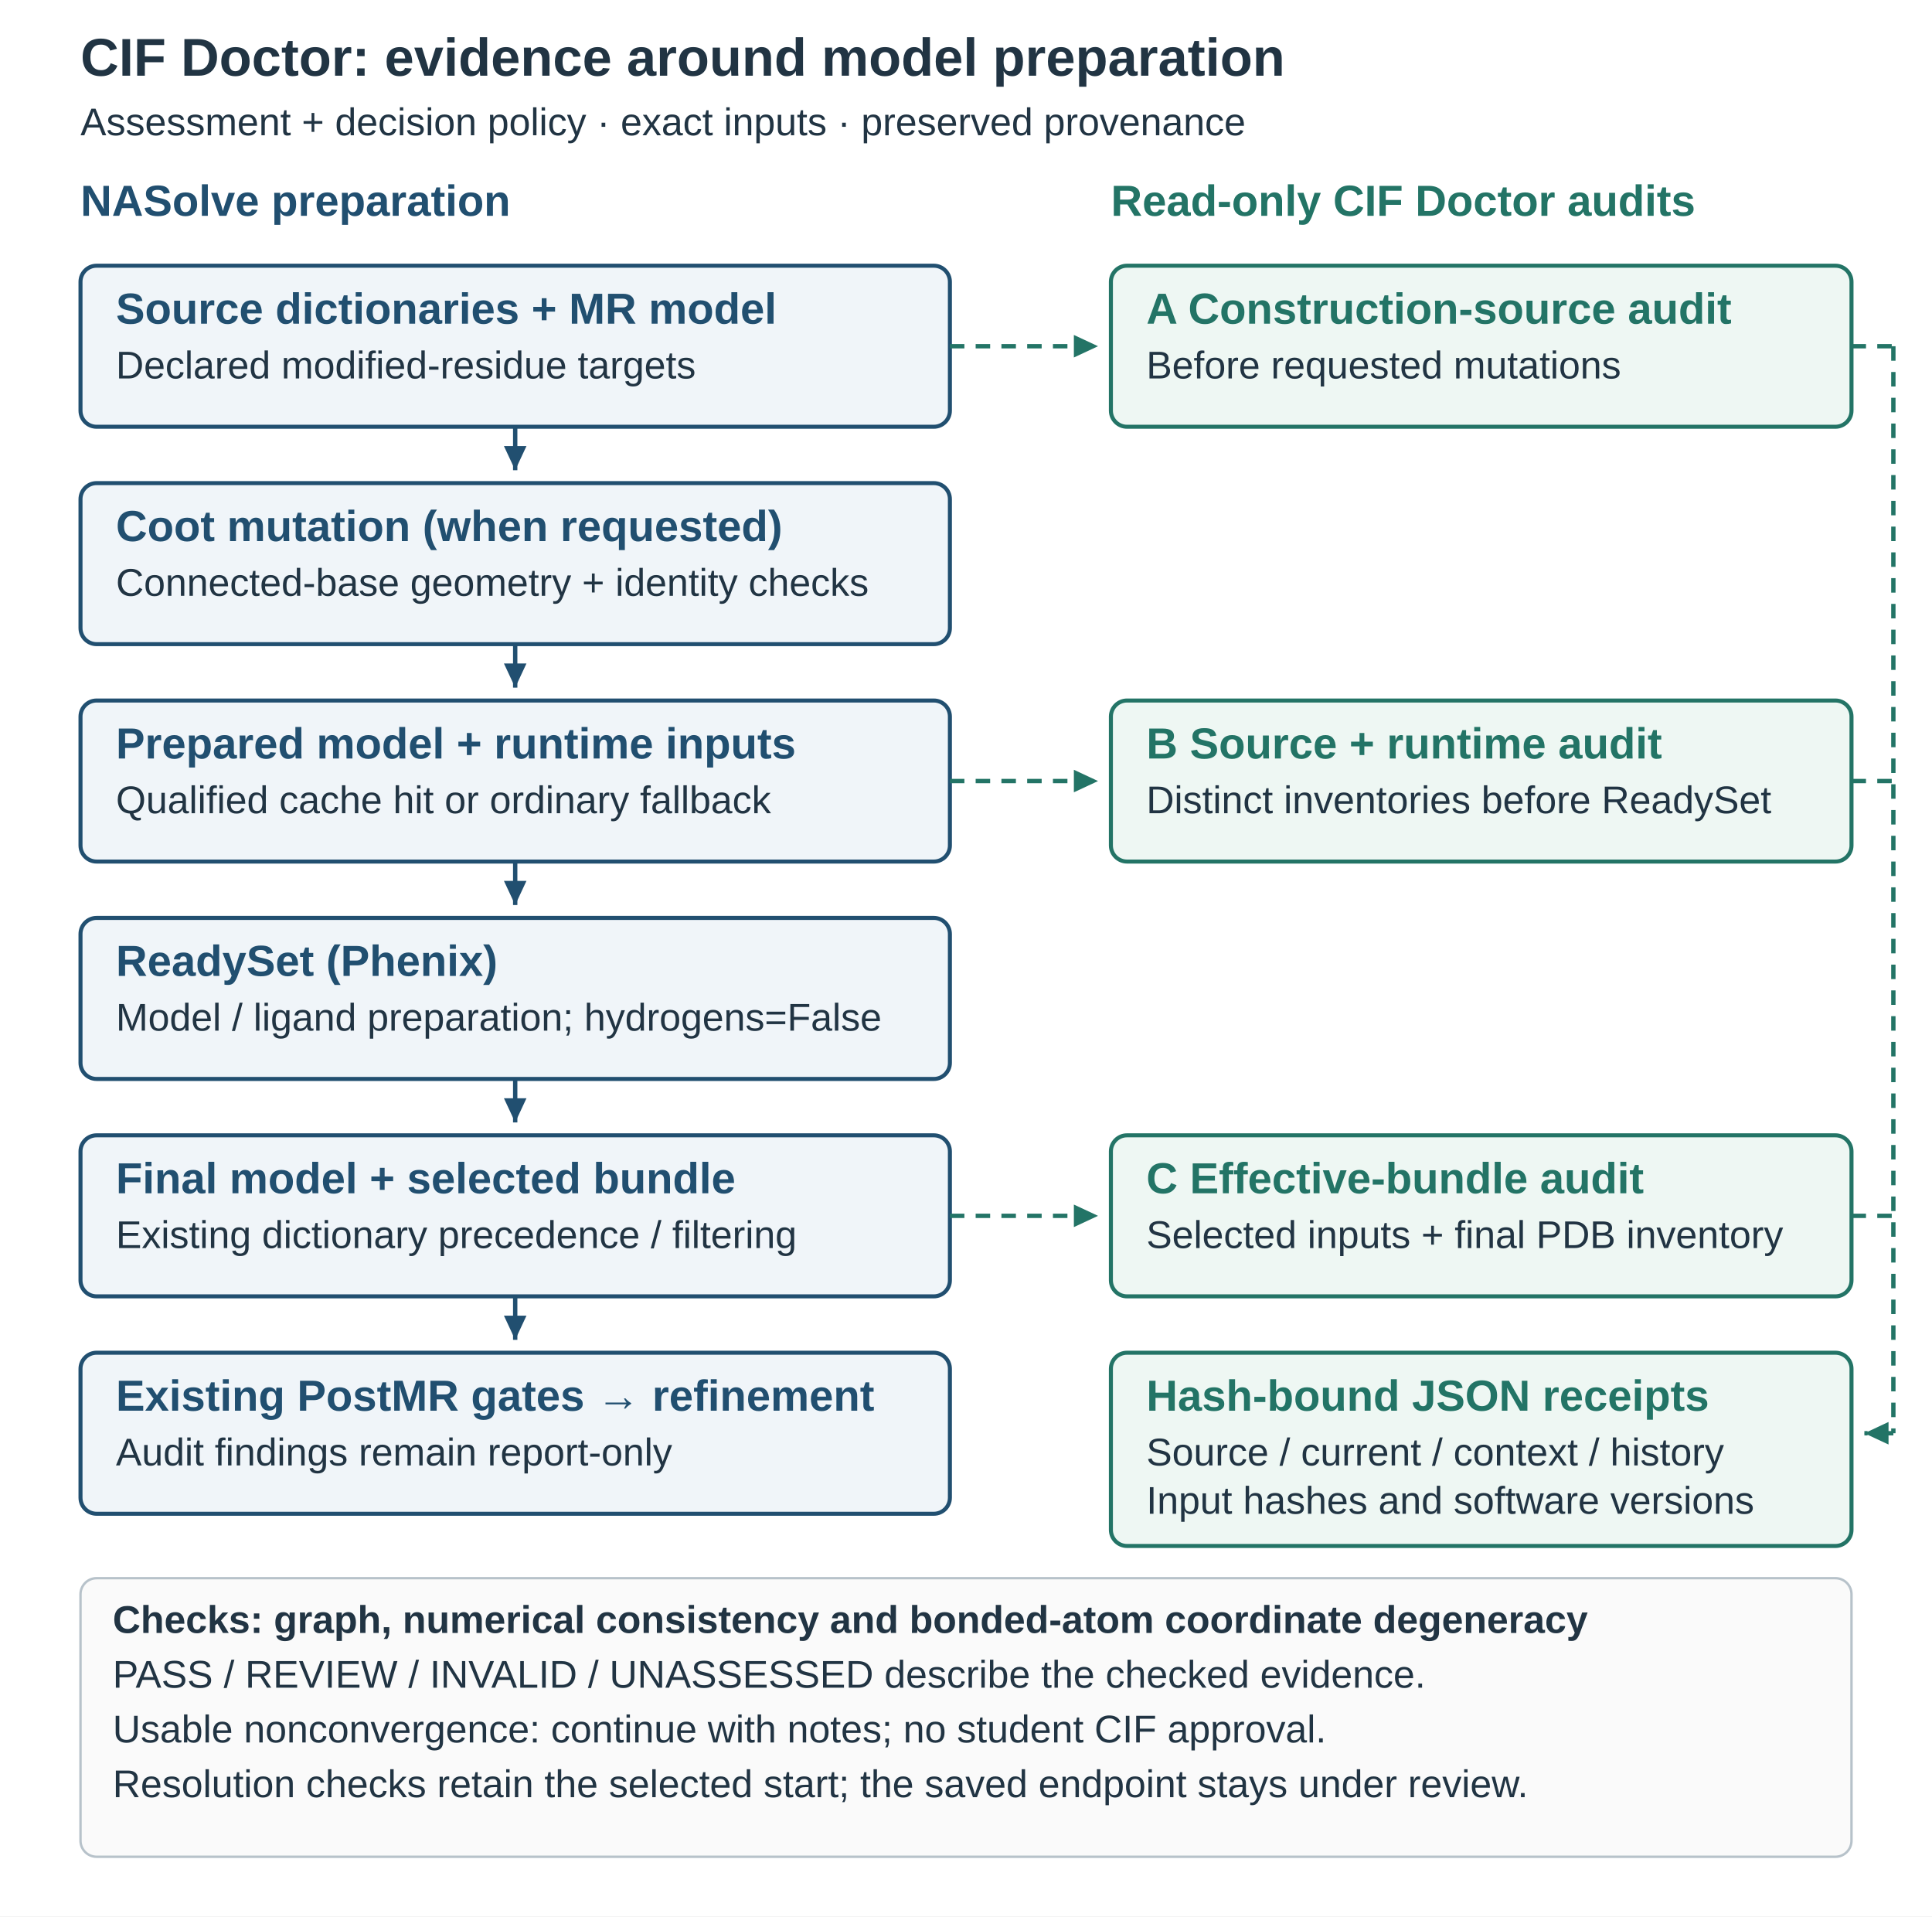
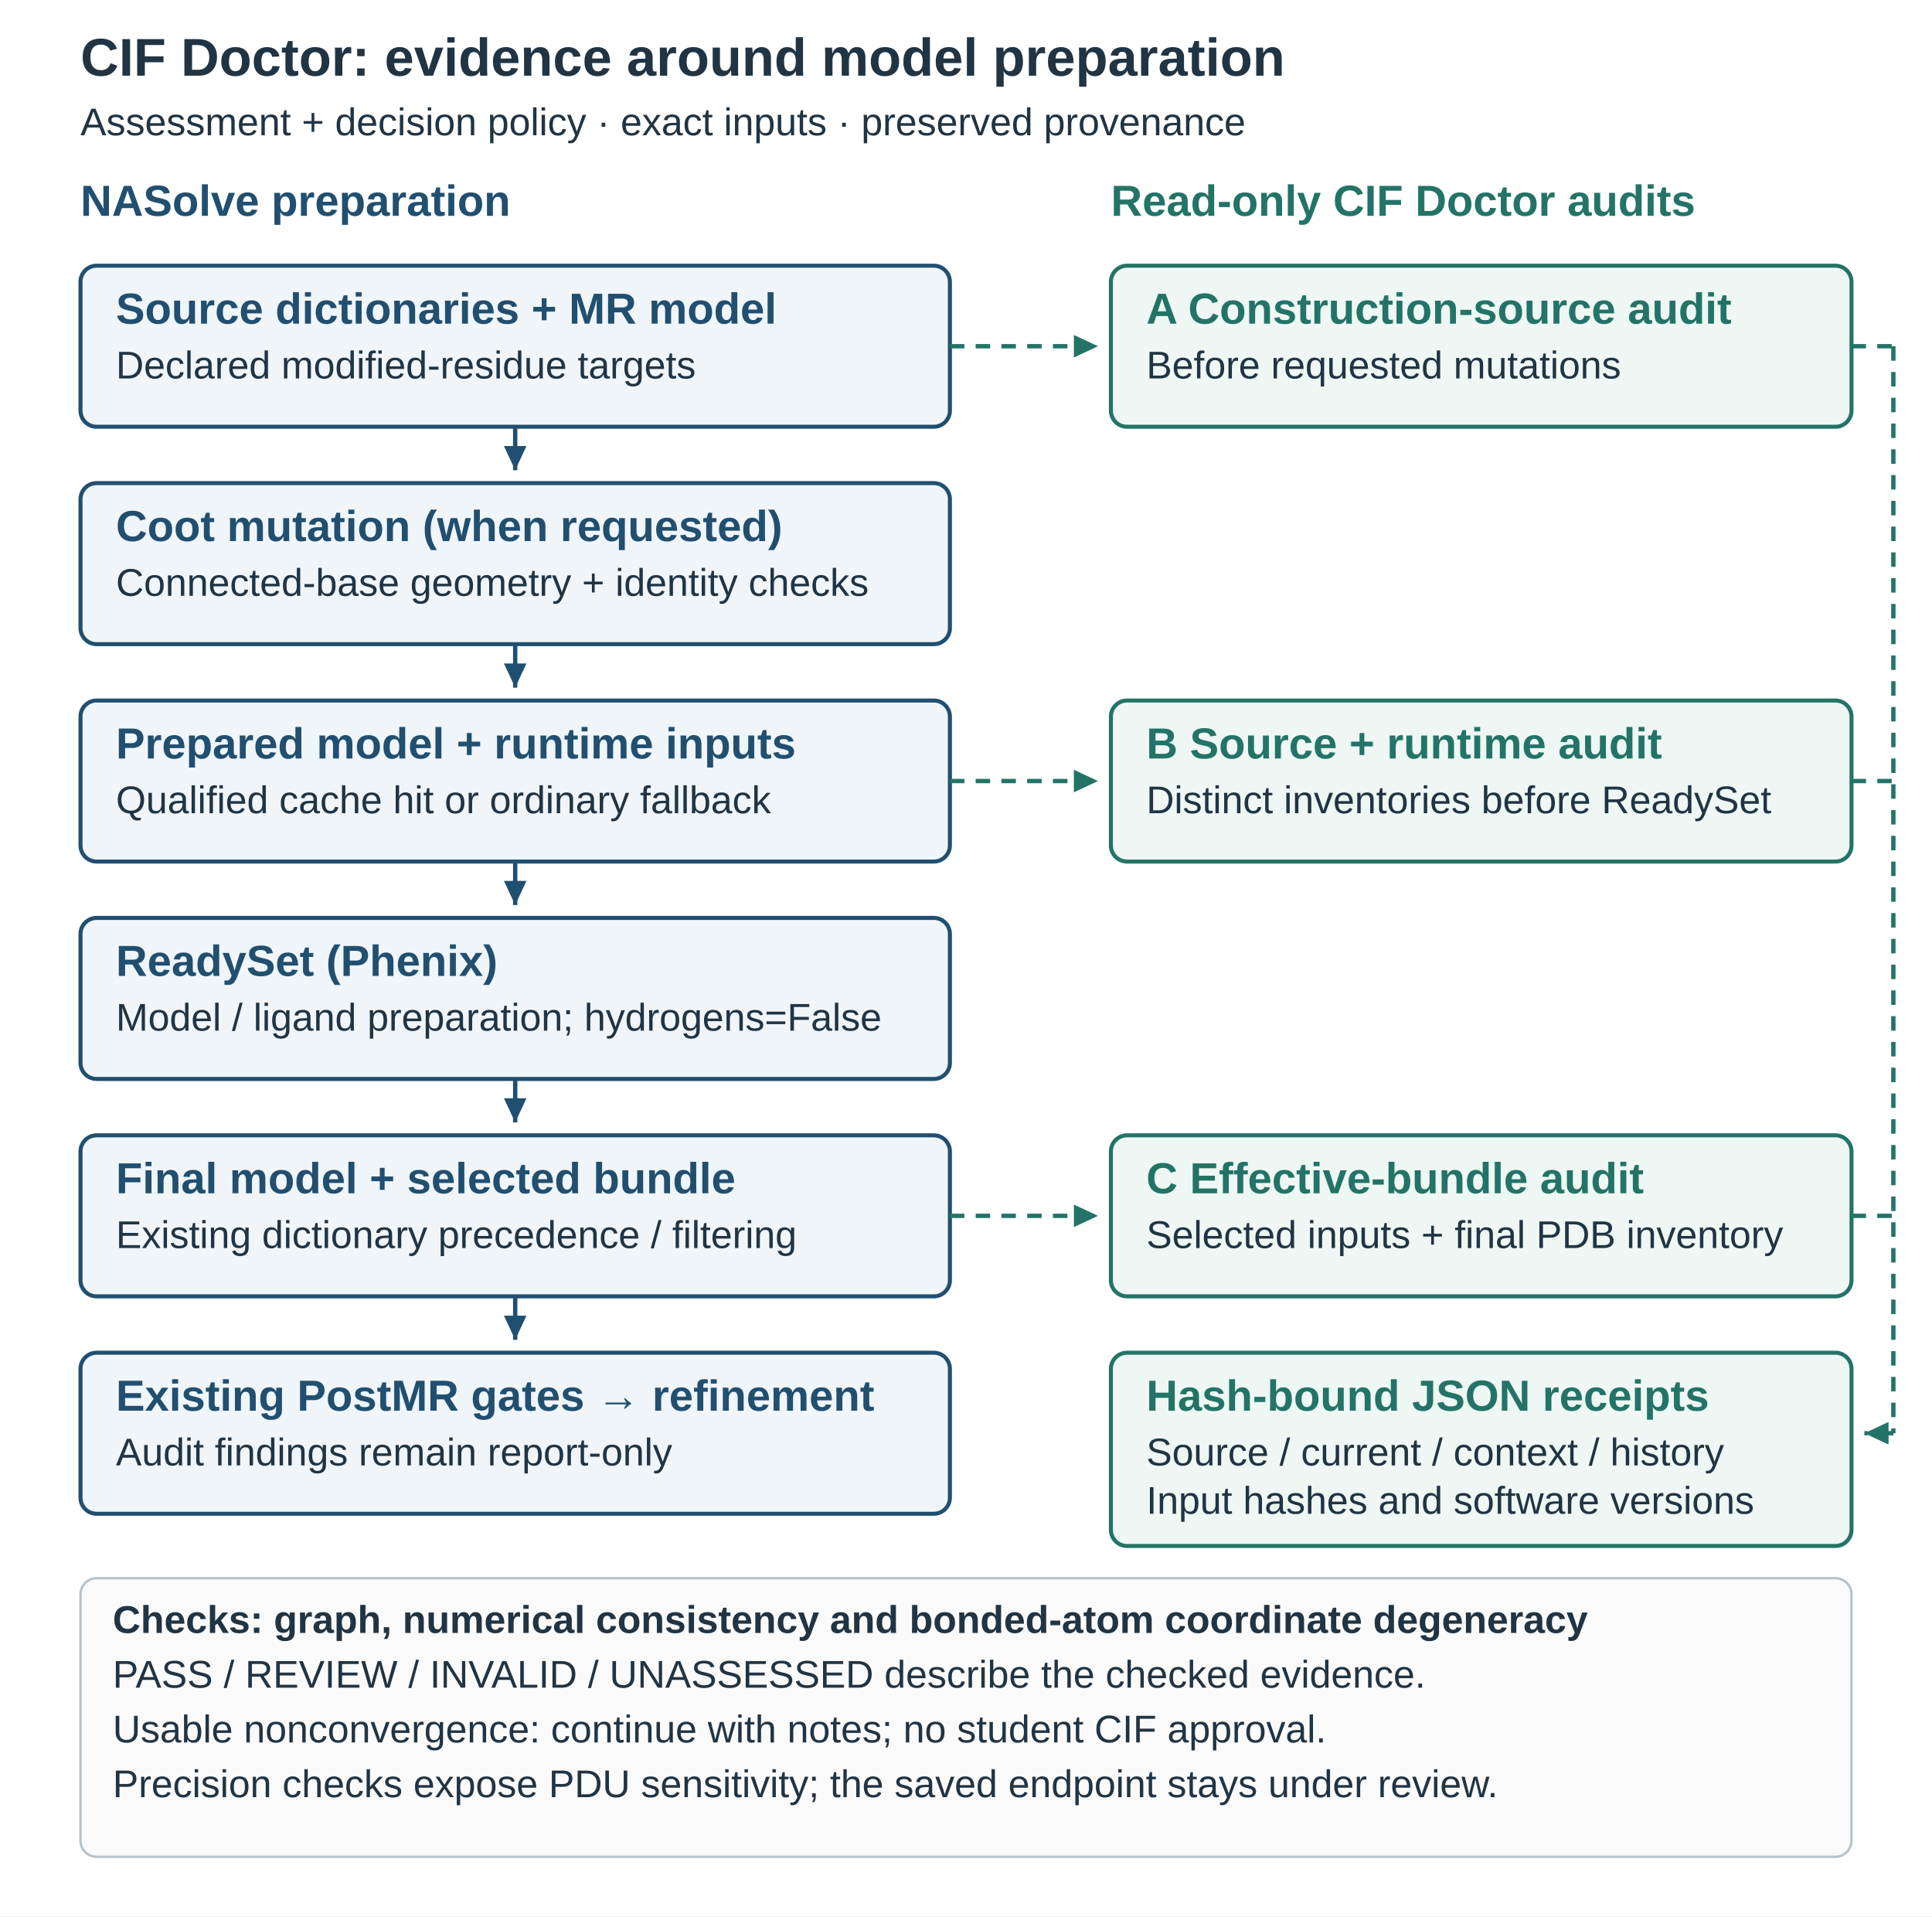
<svg xmlns="http://www.w3.org/2000/svg" width="180mm" height="178.5mm" viewBox="0 0 1200 1190" role="img" aria-labelledby="title description">
  <rect width="1200" height="1190" fill="white" />
  <text x="50" y="47" font-family="Arial, Helvetica, sans-serif" font-size="33" font-weight="bold" fill="#213443" text-anchor="start">CIF Doctor: evidence around model preparation</text>
  <text x="50" y="84" font-family="Arial, Helvetica, sans-serif" font-size="24" font-weight="normal" fill="#213443" text-anchor="start">Assessment + decision policy · exact inputs · preserved provenance</text>
  <text x="50" y="134" font-family="Arial, Helvetica, sans-serif" font-size="27" font-weight="bold" fill="#214f70" text-anchor="start">NASolve preparation</text>
  <text x="690" y="134" font-family="Arial, Helvetica, sans-serif" font-size="27" font-weight="bold" fill="#237466" text-anchor="start">Read-only CIF Doctor audits</text>
  <g id="source-inputs">
    <rect x="50" y="165" width="540" height="100" rx="10" fill="#f0f5f9" stroke="#214f70" stroke-width="2.5" />
    <text x="72" y="201" font-family="Arial, Helvetica, sans-serif" font-size="27" font-weight="bold" fill="#214f70" text-anchor="start">Source dictionaries + MR model</text>
    <text x="72" y="235" font-family="Arial, Helvetica, sans-serif" font-size="24" font-weight="normal" fill="#213443" text-anchor="start">Declared modified-residue targets</text>
  </g>
  <g id="coot-mutation">
    <rect x="50" y="300" width="540" height="100" rx="10" fill="#f0f5f9" stroke="#214f70" stroke-width="2.5" />
    <text x="72" y="336" font-family="Arial, Helvetica, sans-serif" font-size="27" font-weight="bold" fill="#214f70" text-anchor="start">Coot mutation (when requested)</text>
    <text x="72" y="370" font-family="Arial, Helvetica, sans-serif" font-size="24" font-weight="normal" fill="#213443" text-anchor="start">Connected-base geometry + identity checks</text>
  </g>
  <g id="prepared-inputs">
    <rect x="50" y="435" width="540" height="100" rx="10" fill="#f0f5f9" stroke="#214f70" stroke-width="2.5" />
    <text x="72" y="471" font-family="Arial, Helvetica, sans-serif" font-size="27" font-weight="bold" fill="#214f70" text-anchor="start">Prepared model + runtime inputs</text>
    <text x="72" y="505" font-family="Arial, Helvetica, sans-serif" font-size="24" font-weight="normal" fill="#213443" text-anchor="start">Qualified cache hit or ordinary fallback</text>
  </g>
  <g id="readyset">
    <rect x="50" y="570" width="540" height="100" rx="10" fill="#f0f5f9" stroke="#214f70" stroke-width="2.5" />
    <text x="72" y="606" font-family="Arial, Helvetica, sans-serif" font-size="27" font-weight="bold" fill="#214f70" text-anchor="start">ReadySet (Phenix)</text>
    <text x="72" y="640" font-family="Arial, Helvetica, sans-serif" font-size="24" font-weight="normal" fill="#213443" text-anchor="start">Model / ligand preparation; hydrogens=False</text>
  </g>
  <g id="effective-inputs">
    <rect x="50" y="705" width="540" height="100" rx="10" fill="#f0f5f9" stroke="#214f70" stroke-width="2.5" />
    <text x="72" y="741" font-family="Arial, Helvetica, sans-serif" font-size="27" font-weight="bold" fill="#214f70" text-anchor="start">Final model + selected bundle</text>
    <text x="72" y="775" font-family="Arial, Helvetica, sans-serif" font-size="24" font-weight="normal" fill="#213443" text-anchor="start">Existing dictionary precedence / filtering</text>
  </g>
  <g id="postmr-gates">
    <rect x="50" y="840" width="540" height="100" rx="10" fill="#f0f5f9" stroke="#214f70" stroke-width="2.5" />
    <text x="72" y="876" font-family="Arial, Helvetica, sans-serif" font-size="27" font-weight="bold" fill="#214f70" text-anchor="start">Existing PostMR gates → refinement</text>
    <text x="72" y="910" font-family="Arial, Helvetica, sans-serif" font-size="24" font-weight="normal" fill="#213443" text-anchor="start">Audit findings remain report-only</text>
  </g>
  <g id="preparation-flow-0">
    <path d="M 320.0 265.0 L 320.0 292.0" fill="none" stroke="#214f70" stroke-width="2.7" />
    <polygon points="320.0,292.0 313.0,277.0 327.0,277.0" fill="#214f70" />
  </g>
  <g id="preparation-flow-1">
    <path d="M 320.0 400.0 L 320.0 427.0" fill="none" stroke="#214f70" stroke-width="2.7" />
    <polygon points="320.0,427.0 313.0,412.0 327.0,412.0" fill="#214f70" />
  </g>
  <g id="preparation-flow-2">
    <path d="M 320.0 535.0 L 320.0 562.0" fill="none" stroke="#214f70" stroke-width="2.7" />
    <polygon points="320.0,562.0 313.0,547.0 327.0,547.0" fill="#214f70" />
  </g>
  <g id="preparation-flow-3">
    <path d="M 320.0 670.0 L 320.0 697.0" fill="none" stroke="#214f70" stroke-width="2.7" />
    <polygon points="320.0,697.0 313.0,682.0 327.0,682.0" fill="#214f70" />
  </g>
  <g id="preparation-flow-4">
    <path d="M 320.0 805.0 L 320.0 832.0" fill="none" stroke="#214f70" stroke-width="2.7" />
    <polygon points="320.0,832.0 313.0,817.0 327.0,817.0" fill="#214f70" />
  </g>
  <g id="mutation-audit">
    <rect x="690" y="165" width="460" height="100" rx="10" fill="#eef7f3" stroke="#237466" stroke-width="2.5" />
    <text x="712" y="201" font-family="Arial, Helvetica, sans-serif" font-size="27" font-weight="bold" fill="#237466" text-anchor="start">A  Construction-source audit</text>
    <text x="712" y="235" font-family="Arial, Helvetica, sans-serif" font-size="24" font-weight="normal" fill="#213443" text-anchor="start">Before requested mutations</text>
  </g>
  <g id="audit-branch-mutation-audit">
    <path d="M 590.0 215.0 L 599.0 215.0" fill="none" stroke="#237466" stroke-width="2.7" />
    <path d="M 606.0 215.0 L 615.0 215.0" fill="none" stroke="#237466" stroke-width="2.7" />
    <path d="M 622.0 215.0 L 631.0 215.0" fill="none" stroke="#237466" stroke-width="2.7" />
    <path d="M 638.0 215.0 L 647.0 215.0" fill="none" stroke="#237466" stroke-width="2.7" />
    <path d="M 654.0 215.0 L 663.0 215.0" fill="none" stroke="#237466" stroke-width="2.7" />
    <path d="M 670.0 215.0 L 679.0 215.0" fill="none" stroke="#237466" stroke-width="2.7" />
    <polygon points="682.0,215.0 667.0,222.0 667.0,208.0" fill="#237466" />
  </g>
  <g id="source-runtime-audit">
    <rect x="690" y="435" width="460" height="100" rx="10" fill="#eef7f3" stroke="#237466" stroke-width="2.5" />
    <text x="712" y="471" font-family="Arial, Helvetica, sans-serif" font-size="27" font-weight="bold" fill="#237466" text-anchor="start">B  Source + runtime audit</text>
    <text x="712" y="505" font-family="Arial, Helvetica, sans-serif" font-size="24" font-weight="normal" fill="#213443" text-anchor="start">Distinct inventories before ReadySet</text>
  </g>
  <g id="audit-branch-source-runtime-audit">
    <path d="M 590.0 485.0 L 599.0 485.0" fill="none" stroke="#237466" stroke-width="2.7" />
    <path d="M 606.0 485.0 L 615.0 485.0" fill="none" stroke="#237466" stroke-width="2.7" />
    <path d="M 622.0 485.0 L 631.0 485.0" fill="none" stroke="#237466" stroke-width="2.7" />
    <path d="M 638.0 485.0 L 647.0 485.0" fill="none" stroke="#237466" stroke-width="2.7" />
    <path d="M 654.0 485.0 L 663.0 485.0" fill="none" stroke="#237466" stroke-width="2.7" />
    <path d="M 670.0 485.0 L 679.0 485.0" fill="none" stroke="#237466" stroke-width="2.7" />
    <polygon points="682.0,485.0 667.0,492.0 667.0,478.0" fill="#237466" />
  </g>
  <g id="effective-audit">
    <rect x="690" y="705" width="460" height="100" rx="10" fill="#eef7f3" stroke="#237466" stroke-width="2.5" />
    <text x="712" y="741" font-family="Arial, Helvetica, sans-serif" font-size="27" font-weight="bold" fill="#237466" text-anchor="start">C  Effective-bundle audit</text>
    <text x="712" y="775" font-family="Arial, Helvetica, sans-serif" font-size="24" font-weight="normal" fill="#213443" text-anchor="start">Selected inputs + final PDB inventory</text>
  </g>
  <g id="audit-branch-effective-audit">
    <path d="M 590.0 755.0 L 599.0 755.0" fill="none" stroke="#237466" stroke-width="2.7" />
    <path d="M 606.0 755.0 L 615.0 755.0" fill="none" stroke="#237466" stroke-width="2.7" />
    <path d="M 622.0 755.0 L 631.0 755.0" fill="none" stroke="#237466" stroke-width="2.7" />
    <path d="M 638.0 755.0 L 647.0 755.0" fill="none" stroke="#237466" stroke-width="2.7" />
    <path d="M 654.0 755.0 L 663.0 755.0" fill="none" stroke="#237466" stroke-width="2.7" />
    <path d="M 670.0 755.0 L 679.0 755.0" fill="none" stroke="#237466" stroke-width="2.7" />
    <polygon points="682.0,755.0 667.0,762.0 667.0,748.0" fill="#237466" />
  </g>
  <g id="json-receipts">
    <rect x="690" y="840" width="460" height="120" rx="10" fill="#eef7f3" stroke="#237466" stroke-width="2.5" />
    <text x="712" y="876" font-family="Arial, Helvetica, sans-serif" font-size="27" font-weight="bold" fill="#237466" text-anchor="start">Hash-bound JSON receipts</text>
    <text x="712" y="910" font-family="Arial, Helvetica, sans-serif" font-size="24" font-weight="normal" fill="#213443" text-anchor="start">Source / current / context / history</text>
    <text x="712" y="940" font-family="Arial, Helvetica, sans-serif" font-size="24" font-weight="normal" fill="#213443" text-anchor="start">Input hashes and software versions</text>
  </g>
  <g id="mutation-to-receipts">
    <path d="M 1150.0 215.0 L 1159.0 215.0" fill="none" stroke="#237466" stroke-width="2.7" />
    <path d="M 1166.0 215.0 L 1175.0 215.0" fill="none" stroke="#237466" stroke-width="2.7" />
    <path d="M 1176.0 215.0 L 1176.0 224.0" fill="none" stroke="#237466" stroke-width="2.7" />
    <path d="M 1176.0 231.0 L 1176.0 240.0" fill="none" stroke="#237466" stroke-width="2.7" />
    <path d="M 1176.0 247.0 L 1176.0 256.0" fill="none" stroke="#237466" stroke-width="2.7" />
    <path d="M 1176.0 263.0 L 1176.0 272.0" fill="none" stroke="#237466" stroke-width="2.7" />
    <path d="M 1176.0 279.0 L 1176.0 288.0" fill="none" stroke="#237466" stroke-width="2.7" />
    <path d="M 1176.0 295.0 L 1176.0 304.0" fill="none" stroke="#237466" stroke-width="2.7" />
    <path d="M 1176.0 311.0 L 1176.0 320.0" fill="none" stroke="#237466" stroke-width="2.7" />
    <path d="M 1176.0 327.0 L 1176.0 336.0" fill="none" stroke="#237466" stroke-width="2.7" />
    <path d="M 1176.0 343.0 L 1176.0 352.0" fill="none" stroke="#237466" stroke-width="2.7" />
    <path d="M 1176.0 359.0 L 1176.0 368.0" fill="none" stroke="#237466" stroke-width="2.7" />
    <path d="M 1176.0 375.0 L 1176.0 384.0" fill="none" stroke="#237466" stroke-width="2.7" />
    <path d="M 1176.0 391.0 L 1176.0 400.0" fill="none" stroke="#237466" stroke-width="2.7" />
    <path d="M 1176.0 407.0 L 1176.0 416.0" fill="none" stroke="#237466" stroke-width="2.7" />
    <path d="M 1176.0 423.0 L 1176.0 432.0" fill="none" stroke="#237466" stroke-width="2.7" />
    <path d="M 1176.0 439.0 L 1176.0 448.0" fill="none" stroke="#237466" stroke-width="2.7" />
    <path d="M 1176.0 455.0 L 1176.0 464.0" fill="none" stroke="#237466" stroke-width="2.7" />
    <path d="M 1176.0 471.0 L 1176.0 480.0" fill="none" stroke="#237466" stroke-width="2.7" />
    <path d="M 1176.0 487.0 L 1176.0 496.0" fill="none" stroke="#237466" stroke-width="2.7" />
    <path d="M 1176.0 503.0 L 1176.0 512.0" fill="none" stroke="#237466" stroke-width="2.7" />
    <path d="M 1176.0 519.0 L 1176.0 528.0" fill="none" stroke="#237466" stroke-width="2.7" />
    <path d="M 1176.0 535.0 L 1176.0 544.0" fill="none" stroke="#237466" stroke-width="2.7" />
    <path d="M 1176.0 551.0 L 1176.0 560.0" fill="none" stroke="#237466" stroke-width="2.7" />
    <path d="M 1176.0 567.0 L 1176.0 576.0" fill="none" stroke="#237466" stroke-width="2.7" />
    <path d="M 1176.0 583.0 L 1176.0 592.0" fill="none" stroke="#237466" stroke-width="2.7" />
    <path d="M 1176.0 599.0 L 1176.0 608.0" fill="none" stroke="#237466" stroke-width="2.7" />
    <path d="M 1176.0 615.0 L 1176.0 624.0" fill="none" stroke="#237466" stroke-width="2.7" />
    <path d="M 1176.0 631.0 L 1176.0 640.0" fill="none" stroke="#237466" stroke-width="2.7" />
    <path d="M 1176.0 647.0 L 1176.0 656.0" fill="none" stroke="#237466" stroke-width="2.7" />
    <path d="M 1176.0 663.0 L 1176.0 672.0" fill="none" stroke="#237466" stroke-width="2.7" />
    <path d="M 1176.0 679.0 L 1176.0 688.0" fill="none" stroke="#237466" stroke-width="2.7" />
    <path d="M 1176.0 695.0 L 1176.0 704.0" fill="none" stroke="#237466" stroke-width="2.7" />
    <path d="M 1176.0 711.0 L 1176.0 720.0" fill="none" stroke="#237466" stroke-width="2.7" />
    <path d="M 1176.0 727.0 L 1176.0 736.0" fill="none" stroke="#237466" stroke-width="2.7" />
    <path d="M 1176.0 743.0 L 1176.0 752.0" fill="none" stroke="#237466" stroke-width="2.7" />
    <path d="M 1176.0 759.0 L 1176.0 768.0" fill="none" stroke="#237466" stroke-width="2.7" />
    <path d="M 1176.0 775.0 L 1176.0 784.0" fill="none" stroke="#237466" stroke-width="2.7" />
    <path d="M 1176.0 791.0 L 1176.0 800.0" fill="none" stroke="#237466" stroke-width="2.7" />
    <path d="M 1176.0 807.0 L 1176.0 816.0" fill="none" stroke="#237466" stroke-width="2.7" />
    <path d="M 1176.0 823.0 L 1176.0 832.0" fill="none" stroke="#237466" stroke-width="2.7" />
    <path d="M 1176.0 839.0 L 1176.0 848.0" fill="none" stroke="#237466" stroke-width="2.7" />
    <path d="M 1176.0 855.0 L 1176.0 864.0" fill="none" stroke="#237466" stroke-width="2.7" />
    <path d="M 1176.0 871.0 L 1176.0 880.0" fill="none" stroke="#237466" stroke-width="2.7" />
    <path d="M 1176.0 887.0 L 1176.0 890.0" fill="none" stroke="#237466" stroke-width="2.7" />
    <path d="M 1176.0 890.0 L 1167.0 890.0" fill="none" stroke="#237466" stroke-width="2.7" />
    <path d="M 1160.0 890.0 L 1158.0 890.0" fill="none" stroke="#237466" stroke-width="2.7" />
    <polygon points="1158.0,890.0 1173.0,883.0 1173.0,897.0" fill="#237466" />
  </g>
  <g id="source-to-receipts">
    <path d="M 1150.0 485.0 L 1159.0 485.0" fill="none" stroke="#237466" stroke-width="2.7" />
    <path d="M 1166.0 485.0 L 1175.0 485.0" fill="none" stroke="#237466" stroke-width="2.7" />
  </g>
  <g id="effective-to-receipts">
    <path d="M 1150.0 755.0 L 1159.0 755.0" fill="none" stroke="#237466" stroke-width="2.7" />
    <path d="M 1166.0 755.0 L 1175.0 755.0" fill="none" stroke="#237466" stroke-width="2.7" />
  </g>
  <g id="scope-notes">
    <rect x="50" y="980" width="1100" height="173" rx="10" fill="#fafafa" stroke="#b7c2ca" stroke-width="1.5" />
    <text x="70" y="1014" font-family="Arial, Helvetica, sans-serif" font-size="24" font-weight="bold" fill="#213443" text-anchor="start">Checks: graph, numerical consistency and bonded-atom coordinate degeneracy</text>
    <text x="70" y="1048" font-family="Arial, Helvetica, sans-serif" font-size="24" font-weight="normal" fill="#213443" text-anchor="start">PASS / REVIEW / INVALID / UNASSESSED describe the checked evidence.</text>
    <text x="70" y="1082" font-family="Arial, Helvetica, sans-serif" font-size="24" font-weight="normal" fill="#213443" text-anchor="start">Usable nonconvergence: continue with notes; no student CIF approval.</text>
-     <text x="70" y="1116" font-family="Arial, Helvetica, sans-serif" font-size="24" font-weight="normal" fill="#213443" text-anchor="start">Resolution checks retain the selected start; the saved endpoint stays under review.</text>
+     <text x="70" y="1116" font-family="Arial, Helvetica, sans-serif" font-size="24" font-weight="normal" fill="#213443" text-anchor="start">Precision checks expose PDU sensitivity; the saved endpoint stays under review.</text>
  </g>
</svg>
